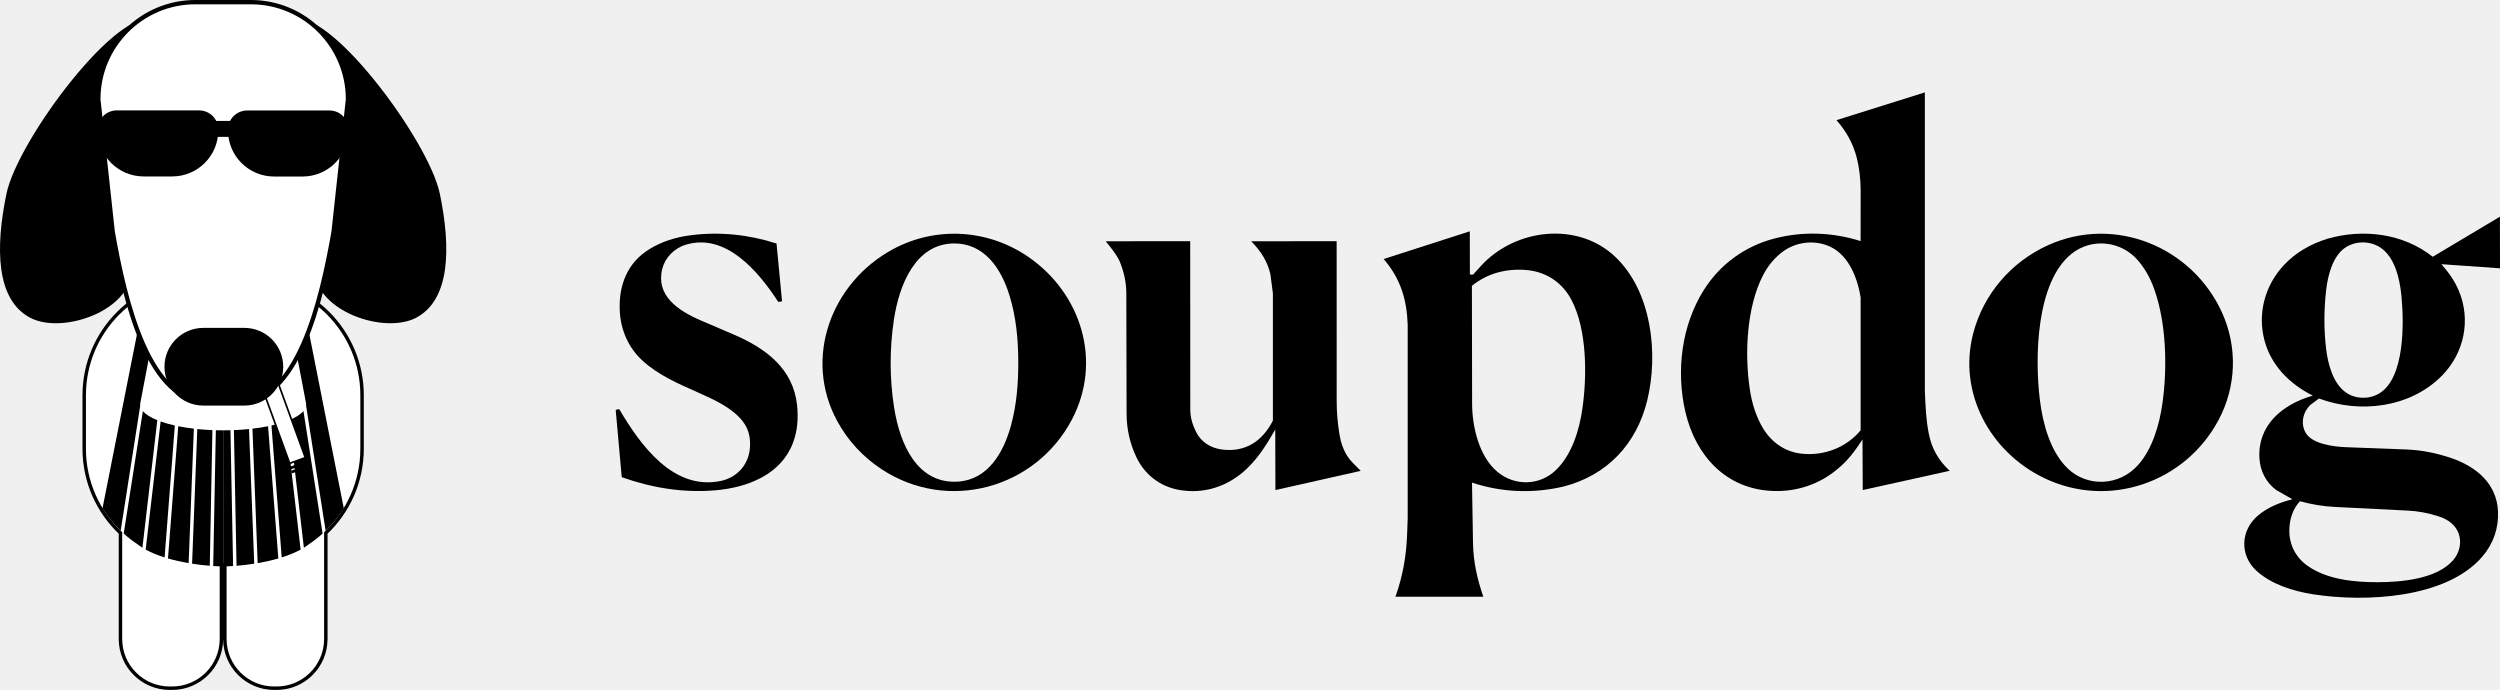
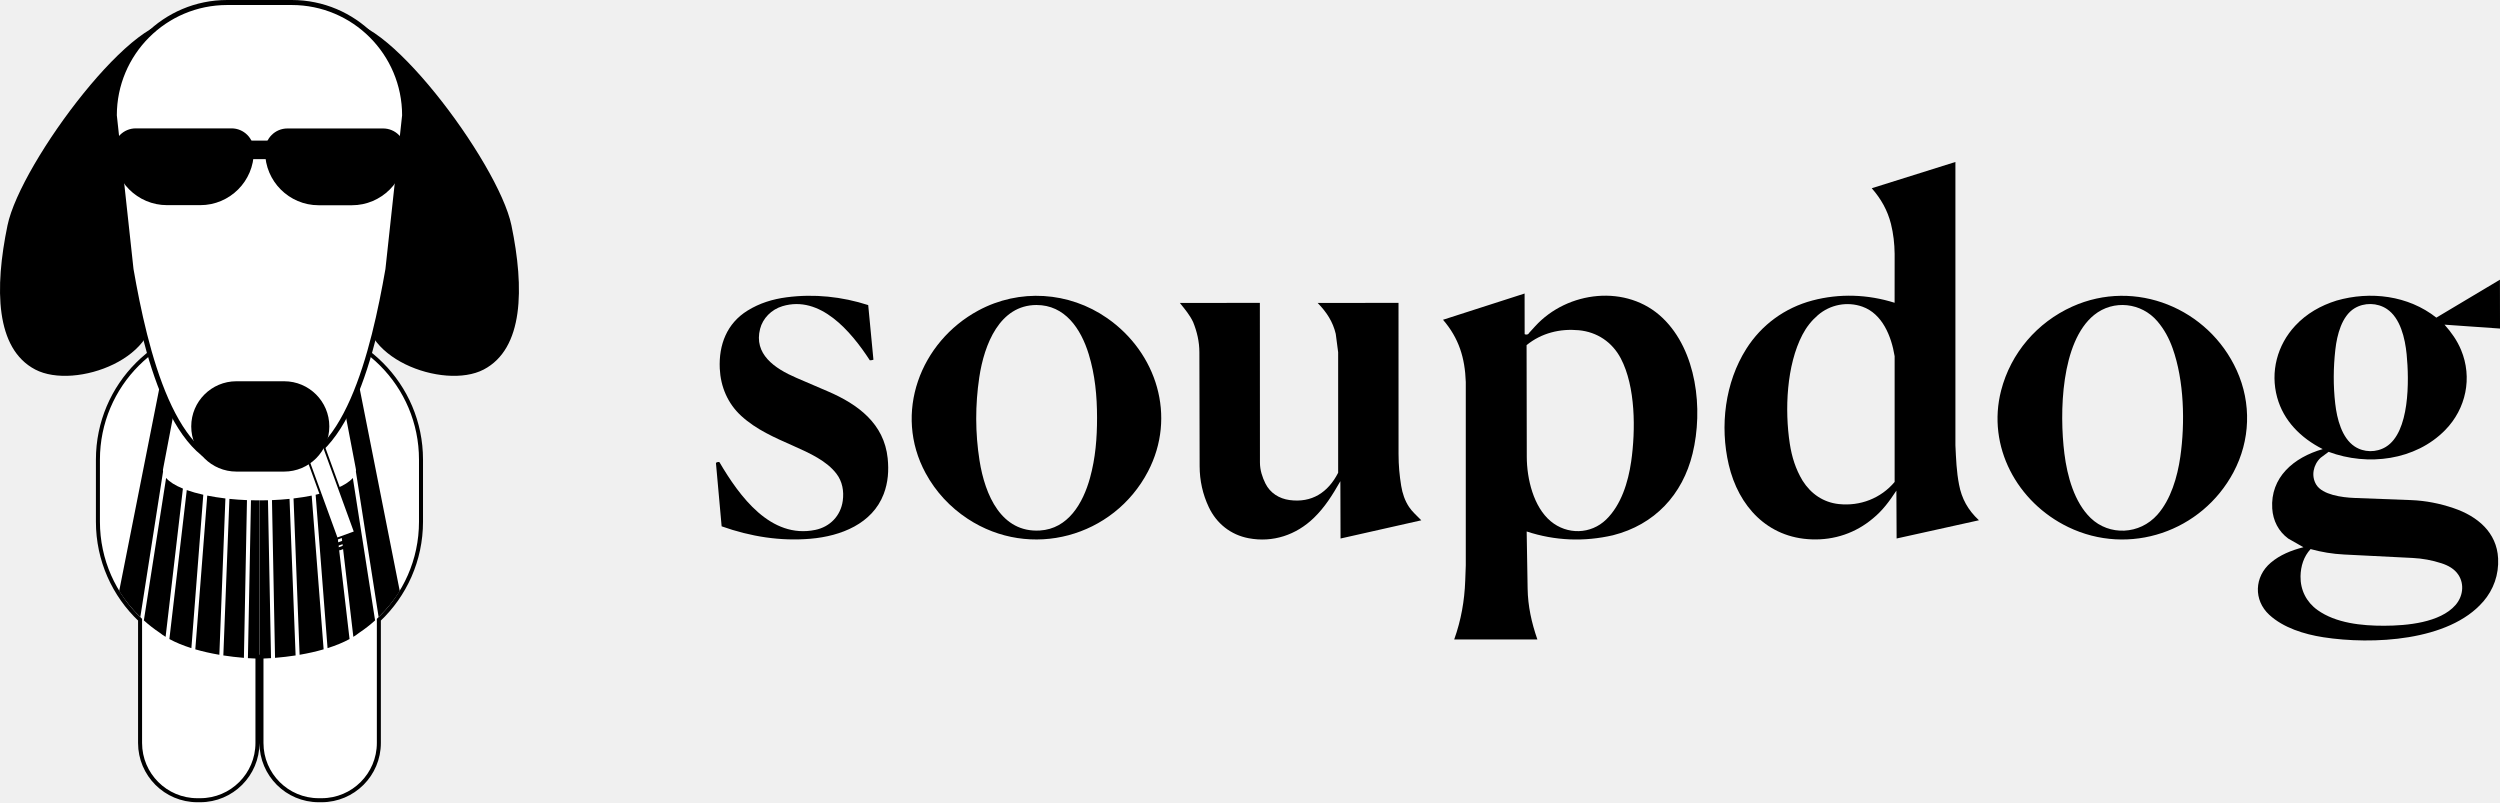
- <svg xmlns="http://www.w3.org/2000/svg" id="BLACK" version="1.1" viewBox="0 0 2896.99 799.5">
+ <svg xmlns="http://www.w3.org/2000/svg" id="BLACK" version="1.1" viewBox="0 0 2491.5 799.5">
  <defs>
    <style>
      .st0, .st1 {
        stroke-width: 4px;
      }

      .st0, .st1, .st2, .st3 {
        stroke: #000;
        stroke-miterlimit: 10;
      }

      .st1, .st2, .st3 {
        fill: #fff;
      }

      .st2 {
        stroke-width: 2px;
      }

      .st3 {
        stroke-width: 5px;
      }
    </style>
  </defs>
  <path id="Ear" d="M151.64,299.92c13.25,56.23-76.66,89.18-116.47,68.38C-4.64,347.5-5.53,287.42,7.48,224.59,20.49,161.75,139.53,3.07,179.34,23.87c39.81,20.8-50.96,177.39-27.71,276.05Z" />
  <path id="Ear1" data-name="Ear" d="M365.54,299.92c-13.25,56.23,76.66,89.18,116.47,68.38,39.81-20.8,40.7-80.88,27.69-143.71-13.01-62.85-132.05-221.52-171.86-200.72-39.81,20.8,50.96,177.39,27.71,276.05Z" />
  <path class="st1" d="M285.03,323.5h-52.88c-74.32,0-134.56,60.24-134.56,134.56v61.88c0,38.46,16.13,73.14,42,97.66v122.83c0,31.51,25.55,57.06,57.06,57.06h2.87c31.51,0,57.06-25.55,57.06-57.06v-85.94h4v85.94c0,31.51,25.55,57.06,57.06,57.06h2.87c31.51,0,57.06-25.55,57.06-57.06v-122.83c25.87-24.52,42-59.21,42-97.66v-61.88c0-74.32-60.24-134.56-134.56-134.56Z" />
  <g>
    <path d="M246.13,498.42c-6.03-.24-11.88-.66-17.5-1.24l-6.05,156.03c6.56,1.02,13.42,1.83,20.5,2.41l3.05-157.2Z" />
    <path d="M224.64,496.75c-6.38-.75-12.44-1.71-18.09-2.84l-11.9,153.22c7.36,2.14,15.38,3.97,23.95,5.43l6.04-155.82Z" />
    <path d="M190.73,645.94l11.87-152.87c-6.05-1.35-11.57-2.92-16.46-4.66l-17.33,148.46c6.19,3.38,13.58,6.43,21.92,9.07Z" />
    <path d="M182.29,486.94c-7.68-3.12-13.44-6.72-16.74-10.63l-22.18,141.99c4.97,4.48,10.27,8.61,15.85,12.33,1.76,1.39,3.7,2.74,5.82,4.05l17.25-147.74Z" />
    <path d="M139.84,615.01l22.66-145.04c-.04-.3-.07-.61-.09-.91,0-.06,0-.12,0-.18,0-.07,0-.13,0-.2,0-.07,0-.15,0-.22,0-.11,0-.22.01-.33.04-.73.17-1.46.38-2.18l26.57-139.36c-7.1,2.52-13.94,5.6-20.45,9.2l-50.15,253.26c5.95,9.5,13.04,18.21,21.07,25.96Z" />
    <path d="M258.59,498.67c-2.85,0-5.68-.04-8.47-.12l-3.05,157.36c3.78.26,7.62.46,11.51.58v-157.83Z" />
  </g>
  <g>
    <path d="M271.05,498.42c6.03-.24,11.88-.66,17.5-1.24l6.05,156.03c-6.56,1.02-13.42,1.83-20.5,2.41l-3.05-157.2Z" />
    <path d="M292.54,496.75c6.38-.75,12.44-1.71,18.09-2.84l11.9,153.22c-7.36,2.14-15.38,3.97-23.95,5.43l-6.04-155.82Z" />
    <path d="M326.44,645.94l-11.87-152.87c6.05-1.35,11.57-2.92,16.46-4.66l17.33,148.46c-6.19,3.38-13.58,6.43-21.92,9.07Z" />
    <path d="M334.89,486.94c7.68-3.12,13.44-6.72,16.74-10.63l22.18,141.99c-4.97,4.48-10.27,8.61-15.85,12.33-1.76,1.39-3.7,2.74-5.82,4.05l-17.25-147.74Z" />
    <path d="M377.34,615.01l-22.66-145.04c.04-.3.07-.61.09-.91,0-.06,0-.12,0-.18,0-.07,0-.13,0-.2,0-.07,0-.15,0-.22,0-.11,0-.22-.01-.33-.04-.73-.17-1.46-.38-2.18l-26.57-139.36c7.1,2.52,13.94,5.6,20.45,9.2l50.15,253.26c-5.95,9.5-13.04,18.21-21.07,25.96Z" />
    <path d="M258.59,498.67c2.85,0,5.68-.04,8.47-.12l3.05,157.36c-3.78.26-7.62.46-11.51.58v-157.83Z" />
  </g>
  <path id="Head" class="st3" d="M290.73,2.5h-64.29c-62.14,0-112.51,50.37-112.51,112.51l16.65,153.49c14,80,42,201,111.93,196.89h32.15c69.93,4.11,97.93-116.89,111.93-196.89l16.65-153.49c0-62.14-50.37-112.51-112.51-112.51Z" />
  <path id="Shades" d="M135.36,127.93h95.37c12.27,0,22.23,9.96,22.23,22.23v.94c0,29.44-23.91,53.35-53.35,53.35h-33.13c-29.44,0-53.35-23.91-53.35-53.35v-.94c0-12.27,9.96-22.23,22.23-22.23Z" />
  <rect id="Shades1" data-name="Shades" class="st0" x="242.52" y="142.13" width="32.15" height="14.47" />
  <path id="Shades2" data-name="Shades" d="M286.44,128.03h95.37c12.27,0,22.23,9.96,22.23,22.23v.94c0,29.44-23.91,53.35-53.35,53.35h-33.13c-29.44,0-53.35-23.91-53.35-53.35v-.94c0-12.27,9.96-22.23,22.23-22.23Z" />
  <rect x="335.34" y="537.1" width="22.5" height="3.21" transform="translate(-163.35 151.03) rotate(-20)" />
  <rect x="336.99" y="541.63" width="22.5" height="3.21" transform="translate(-164.8 151.87) rotate(-20)" />
  <rect class="st2" x="275.37" y="475.41" width="103.38" height="19.29" transform="translate(-16.87 958.28) rotate(-110)" />
  <rect id="Nose" x="190.59" y="379.96" width="137.61" height="90.02" rx="45.01" ry="45.01" />
  <g>
-     <path d="M2054.53,568.92c-53.97-1.86-89.55-40.48-101.46-91.36-11.05-47.23-4.66-100.61,21.6-141.96,18.63-29.33,47.1-50.1,80.88-59.04,33.06-8.75,67.66-7.55,100.52,2.81l.05-59.76c-.17-12.68-1.49-24.59-4.51-36.76-4.17-16.52-12.08-30.61-23.5-43.64l102.39-32.15.02,346.75c.76,16.65,1.32,32.1,4.43,48.04,3.19,17.04,10.73,31.07,24.35,43.72l-100.77,22.31-.27-58.59c-8.86,13.41-16.92,24.37-28.56,33.9-21.06,17.85-47.37,26.83-75.16,25.74ZM2043.37,496.97c10.24,16.29,25.54,26.72,44.41,28.75,26.14,2.8,51.54-7.07,68.32-27.05v-153.94c-4.02-24.75-15.2-51.95-39.4-60.58-18.69-6.67-39.56-2.57-54.52,10.36-7.97,6.88-14.08,14.7-18.94,24.02-19.46,37.29-21.79,92-15.46,133.25,2.49,16.23,7.12,31.05,15.59,45.18Z" />
-     <path d="M1811.35,563.92c-35.23,8.09-70.73,6.84-105.6-4.65l1.16,70.01c.35,21.28,4.73,41.34,11.95,62.18h-101.82c8.5-23.75,12.6-47.39,13.5-71.88l.69-18.82v-224.44c-1.03-29.52-8.39-53.56-27.86-76.16l99.84-32.12.08,49.71c1.83,1.16,4.64.51,5.29-1.32l7.61-8.34c39.49-43.32,112.29-51.97,155.96-10.12,41.76,40.03,49.88,111.58,36.68,165.93-12.23,50.36-46.46,87.12-97.47,100.02ZM1833.65,473.7c5.51-38.47,5.45-91.79-12.71-126.27-10.54-19.98-29.03-32.38-51.53-34.47-22.87-2.12-45.66,3.43-63.77,18.25l.24,136.68c.05,27.13,8.3,61.31,29.23,78.81,20.18,16.88,49.17,16.2,67.99-2.1,18.28-17.78,26.91-45.56,30.54-70.9Z" />
-     <path d="M2876.35,645.19c-41.78,48.43-135.55,52.86-195.66,43.52-23.5-3.65-48.9-11.63-66.06-27.44-19.47-17.95-18.36-46.68,1.81-63.79,11.3-9.59,24.83-15.03,39.96-18.95l-18.61-10.61c-11.93-8.8-18.62-21.93-19.56-36.74-2.4-37.99,26.03-62.47,61.78-72.73-26.88-13.57-47.9-34.68-55.75-63.27-8.58-31.26.06-64.08,22.08-87.72,13.86-14.88,31.11-24.69,50.58-30.79,41.45-11.91,87.72-6.3,122.15,20.88l77.83-46.46.1,59.82-67.9-4.77c8.57,9.73,15.38,19.29,20.24,30.93,14.13,33.84,6.17,71.94-19.49,98.11-36.41,37.14-94.65,44.46-142.62,26.6l-9.77,7.26c-9.01,8.4-11.93,22.32-5.33,33,7.61,12.32,31.33,15.6,46.75,16.18l69.32,2.62c18.02.68,35.19,4.16,52.11,9.9,28.99,9.84,52.79,29.54,54.35,61.47.97,19.75-5.45,38.06-18.31,52.97ZM2757.3,455.73c29.24-17.89,28.63-80.94,25.43-113.29-1.94-19.68-7.71-44.46-24.18-55.45-11.75-7.83-27.81-8.13-39.8-.73-15.35,9.47-21.25,32.32-23.27,50.36-2.49,22.18-2.67,44.07-.15,66.24,2.13,18.73,8.09,41.98,23.75,52.36,11.21,7.43,26.44,7.73,38.22.52ZM2842.48,649.36c9.22-10.51,11.1-25.55,3.66-36.94-4.82-7.38-12.57-11.6-20.86-14.26-11.45-3.69-22.98-5.86-35.23-6.48l-84-4.23c-14.09-.71-27.28-2.89-40.88-6.63-8.37,9.03-12.08,20.92-12.29,33.24-.3,16.85,7.23,31.68,20.81,41.38,22.41,16.02,53.94,19.28,81.53,19.21,28.09-.07,68.39-3.77,87.27-25.29Z" />
-     <path d="M1548.95,464.78c0,13.85,1.15,25.79,3.21,38.56,1.5,9.27,4.52,18.29,9.69,26.02,4.05,6.04,9.13,10.17,14.95,16.26l-98.84,22.28-.21-70.16c-9.6,16.81-18.98,31.88-32.48,44.94-21.59,20.89-50.17,30.5-79.9,24.84-21.75-4.14-39.16-17.88-48.68-38.04-7.39-15.65-11.17-32.4-11.21-50.22l-.3-139.22c-.03-13.13-2.84-25.13-7.63-37.02-4.11-8.71-9.78-15.37-16.28-23.46l97.93-.06.1,195.33c0,9.3,2.86,17.94,6.69,25.68,5.79,11.71,16.85,18.6,29.55,20.32,27.21,3.68,47.1-9.22,59.48-33.38v-147.56s-2.95-22.47-2.95-22.47c-3.45-14.71-11.07-26.49-22.15-37.84l98.98-.09.04,185.28Z" />
-     <path d="M1242.26,485.89c-41.99,80.25-143.85,108.38-220.61,57.88-21.61-14.22-39.17-33.11-51.52-55.9-39.71-73.22-6.67-160.57,64.49-199.02,50.2-27.12,110.9-23.28,157.69,9.3,60.78,42.32,85.16,120.44,49.95,187.74ZM1109.95,558.1c34.48-2.08,52.77-33.14,61.41-64.47,6.67-24.2,8.63-48.51,8.6-73.74-.03-26.52-2.43-52.22-10.14-77.44-9.68-31.65-29.35-60.38-63.98-60.34-45.01.05-63.96,48.07-69.99,88.37-5.09,34.01-5.07,68.04.29,102.02,6.67,42.32,26.78,88.43,73.81,85.6Z" />
-     <path d="M2570.85,486.69c-38.65,72.65-127.49,103.4-202.39,67.14-62.46-30.24-99.72-98.63-82.02-167.14,11.83-45.8,44.03-83.27,87.08-102.67,77.41-34.89,166.92,2.24,201.35,78.19,18.18,40.12,16.66,85.64-4.01,124.48ZM2477.77,538.65c16.38-18.54,24.44-46.07,27.98-70.84,5.92-41.53,4.7-93.21-9.42-132.74-4.39-12.3-10.25-23.16-18.63-33.02-19.52-22.97-53.81-26.84-77.37-7.83-40.84,32.95-42.67,119.96-36.47,169.71,3.44,27.62,12.2,59.65,32.16,78.89,22.75,21.93,59.83,20.65,81.75-4.17Z" />
-     <path d="M720.47,552.97l-6.98-77.62c.9-.9,3.22-1.41,4.25-.97,24.86,42.37,62.85,94.15,117.31,82.97,18.1-3.72,31.18-17.38,33.66-35.64,1.59-11.78-.42-23.62-7.79-33.19-24.02-31.18-79.57-36.81-116.48-70.7-16.47-15.12-25.24-35.62-26.27-57.92-1.35-29.25,8.77-55.39,34.05-71,14.64-9.04,30.43-13.97,47.75-16.25,33.61-4.42,67.71-.86,99.87,9.54l6.39,66.87c-1.24.47-3.1.76-4.41.71-23.36-35.91-60.86-79.92-106.79-66.29-13.85,4.11-24.23,15.04-27.5,27.73-7.93,30.81,17.35,48.4,44.5,60.06l38.54,16.55c37.02,15.9,68.75,39.58,73.1,81.9,1.54,15.01.52,29.51-4.84,43.63-13.84,36.42-52.28,51.61-89.58,54.8-36.82,3.15-73.11-2.52-108.78-15.19Z" />
+     <path d="M1805.48,537.53c-43.95-1.52-72.92-32.96-82.62-74.4-9-38.45-3.79-81.93,17.59-115.6,15.17-23.89,38.35-40.8,65.86-48.08,26.92-7.12,55.09-6.15,81.85,2.29l.04-48.66c-.14-10.33-1.21-20.03-3.67-29.94-3.4-13.45-9.84-24.93-19.14-35.54l83.37-26.18v282.36c.64,13.56,1.09,26.14,3.62,39.12,2.6,13.88,8.74,25.3,19.83,35.6l-82.05,18.17-.22-47.71c-7.21,10.92-13.78,19.84-23.26,27.61-17.15,14.54-38.57,21.85-61.2,20.96ZM1796.4,478.94c8.33,13.26,20.79,21.76,36.16,23.41,21.29,2.28,41.96-5.75,55.63-22.03v-125.35c-3.27-20.15-12.38-42.3-32.08-49.33-15.22-5.43-32.21-2.09-44.39,8.43-6.49,5.61-11.47,11.97-15.43,19.56-15.85,30.37-17.74,74.91-12.59,108.51,2.03,13.21,5.79,25.29,12.7,36.79Z" />
+     <path d="M1607.47,533.45c-28.69,6.59-57.59,5.57-85.99-3.78l.95,57c.29,17.33,3.85,33.67,9.73,50.64h-82.91c6.92-19.34,10.26-38.59,10.99-58.53l.56-15.32v-182.76c-.84-24.04-6.83-43.62-22.69-62.02l81.3-26.16.06,40.48c1.49.94,3.78.41,4.3-1.08l6.19-6.79c32.16-35.28,91.44-42.32,127-8.24,34.01,32.59,40.62,90.86,29.87,135.11-9.96,41.01-37.83,70.94-79.37,81.45ZM1625.63,459.99c4.49-31.33,4.44-74.74-10.35-102.82-8.58-16.27-23.64-26.37-41.96-28.07-18.62-1.73-37.18,2.79-51.93,14.86l.2,111.3c.04,22.09,6.76,49.92,23.8,64.17,16.43,13.74,40.04,13.19,55.36-1.71,14.88-14.47,21.91-37.1,24.87-57.73Z" />
+     <path d="M2474.68,599.63c-34.02,39.44-110.38,43.04-159.32,35.44-19.13-2.97-39.82-9.47-53.79-22.34-15.86-14.61-14.95-38.01,1.48-51.94,9.2-7.81,20.22-12.24,32.54-15.43l-15.15-8.64c-9.72-7.17-15.16-17.85-15.93-29.92-1.95-30.93,21.19-50.87,50.31-59.22-21.89-11.05-39.01-28.24-45.4-51.52-6.99-25.45.05-52.18,17.98-71.43,11.28-12.12,25.33-20.1,41.19-25.07,33.75-9.69,71.43-5.13,99.47,17l63.37-37.83.08,48.71-55.29-3.88c6.98,7.92,12.52,15.7,16.48,25.19,11.5,27.55,5.03,58.58-15.87,79.89-29.65,30.24-77.07,36.21-116.13,21.66l-7.95,5.91c-7.34,6.84-9.72,18.17-4.34,26.87,6.2,10.03,25.51,12.7,38.07,13.18l56.45,2.14c14.67.56,28.65,3.38,42.43,8.06,23.61,8.01,42.98,24.05,44.26,50.06.79,16.08-4.44,31-14.91,43.14ZM2377.75,445.35c23.81-14.56,23.31-65.91,20.71-92.25-1.58-16.02-6.28-36.21-19.69-45.15-9.57-6.38-22.64-6.62-32.41-.6-12.5,7.71-17.3,26.32-18.95,41.01-2.03,18.06-2.18,35.89-.12,53.94,1.73,15.25,6.59,34.18,19.34,42.63,9.13,6.05,21.53,6.29,31.13.42ZM2447.11,603.03c7.51-8.56,9.03-20.81,2.98-30.08-3.92-6.01-10.24-9.44-16.99-11.62-9.32-3-18.71-4.77-28.69-5.27l-68.4-3.44c-11.47-.58-22.21-2.36-33.29-5.4-6.82,7.36-9.83,17.04-10.01,27.06-.24,13.72,5.89,25.79,16.95,33.7,18.25,13.04,43.93,15.7,66.39,15.64,22.87-.06,55.69-3.07,71.07-20.59Z" />
+     <path d="M1393.8,452.72c0,11.28.94,21,2.61,31.4,1.22,7.55,3.68,14.9,7.89,21.18,3.29,4.92,7.44,8.28,12.17,13.24l-80.49,18.15-.17-57.13c-7.82,13.69-15.45,25.96-26.44,36.59-17.58,17.01-40.85,24.84-65.06,20.23-17.71-3.37-31.88-14.56-39.64-30.98-6.02-12.74-9.09-26.38-9.12-40.9l-.25-113.36c-.02-10.69-2.32-20.46-6.22-30.14-3.35-7.09-7.96-12.52-13.25-19.1l79.75-.05.08,159.05c0,7.57,2.33,14.61,5.44,20.91,4.72,9.54,13.72,15.14,24.06,16.54,22.16,3,38.35-7.51,48.44-27.18v-120.15s-2.4-18.3-2.4-18.3c-2.81-11.98-9.02-21.57-18.04-30.81l80.6-.07.03,150.88Z" />
+     <path d="M1144.06,469.92c-34.19,65.35-117.13,88.26-179.64,47.13-17.59-11.58-31.89-26.96-41.96-45.52-32.34-59.62-5.43-130.75,52.52-162.06,40.88-22.09,90.3-18.96,128.41,7.57,49.49,34.46,69.35,98.07,40.67,152.88ZM1036.32,528.71c28.08-1.69,42.97-26.99,50-52.5,5.43-19.7,7.02-39.5,7-60.05-.02-21.6-1.98-42.52-8.26-63.06-7.88-25.77-23.9-49.16-52.1-49.13-36.65.04-52.08,39.15-56.99,71.96-4.14,27.7-4.13,55.41.23,83.07,5.43,34.46,21.8,72.01,60.11,69.7Z" />
+     <path d="M2225.92,470.57c-31.47,59.16-103.82,84.2-164.81,54.67-50.86-24.62-81.2-80.31-66.79-136.1,9.63-37.29,35.85-67.8,70.9-83.6,63.04-28.41,135.92,1.82,163.95,63.67,14.81,32.67,13.57,69.73-3.26,101.36ZM2150.13,512.87c13.34-15.09,19.9-37.52,22.78-57.68,4.82-33.82,3.82-75.9-7.67-108.09-3.58-10.02-8.35-18.86-15.17-26.89-15.89-18.7-43.81-21.85-63-6.37-33.26,26.83-34.75,97.68-29.7,138.19,2.8,22.49,9.93,48.58,26.19,64.24,18.53,17.85,48.72,16.81,66.57-3.4Z" />
+     <path d="M719.18,524.53l-5.68-63.2c.73-.74,2.62-1.15,3.46-.79,20.24,34.5,51.18,76.66,95.53,67.56,14.74-3.03,25.39-14.15,27.41-29.02,1.3-9.59-.34-19.24-6.34-27.03-19.56-25.39-64.79-29.97-94.85-57.57-13.41-12.31-20.55-29.01-21.39-47.16-1.1-23.82,7.14-45.1,27.73-57.81,11.92-7.36,24.78-11.37,38.89-13.23,27.37-3.6,55.13-.7,81.32,7.77l5.2,54.45c-1.01.38-2.53.62-3.59.58-19.02-29.24-49.55-65.08-86.96-53.98-11.28,3.35-19.73,12.25-22.39,22.58-6.46,25.09,14.13,39.41,36.24,48.91l31.38,13.48c30.14,12.95,55.98,32.23,59.52,66.69,1.26,12.22.42,24.03-3.94,35.52-11.27,29.65-42.57,42.03-72.95,44.63-29.98,2.57-59.53-2.06-88.58-12.37Z" />
  </g>
</svg>
